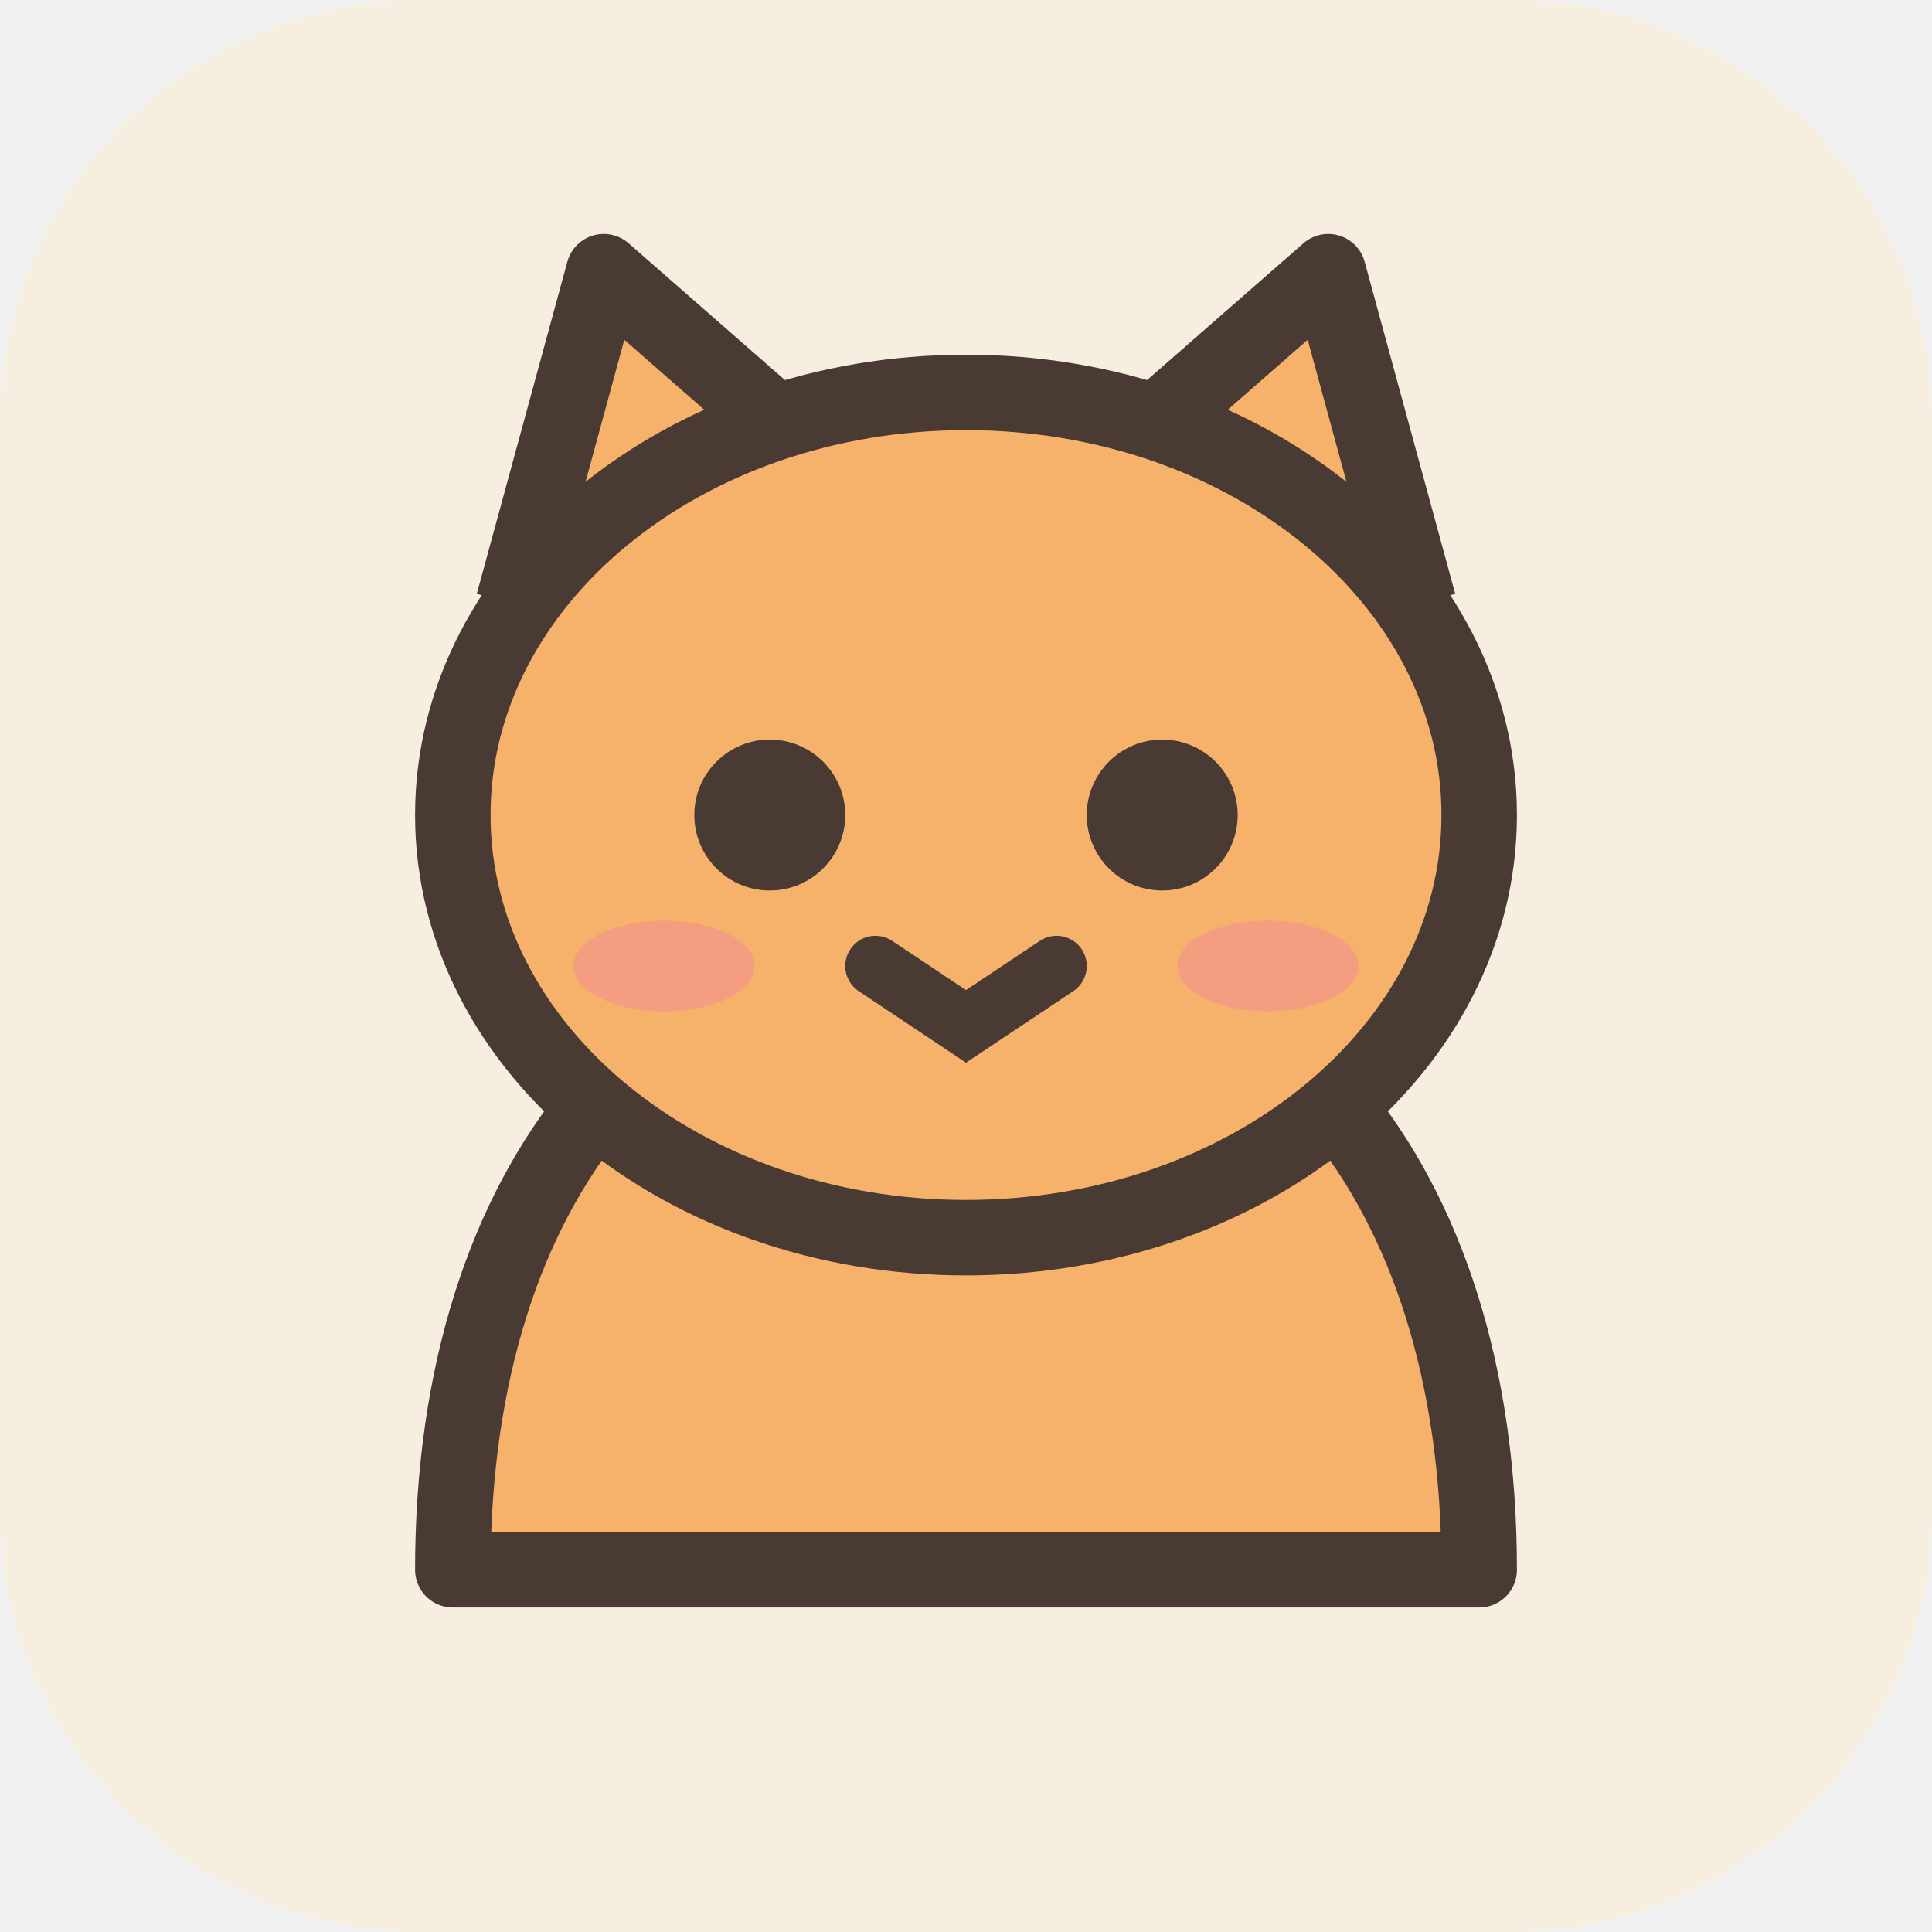
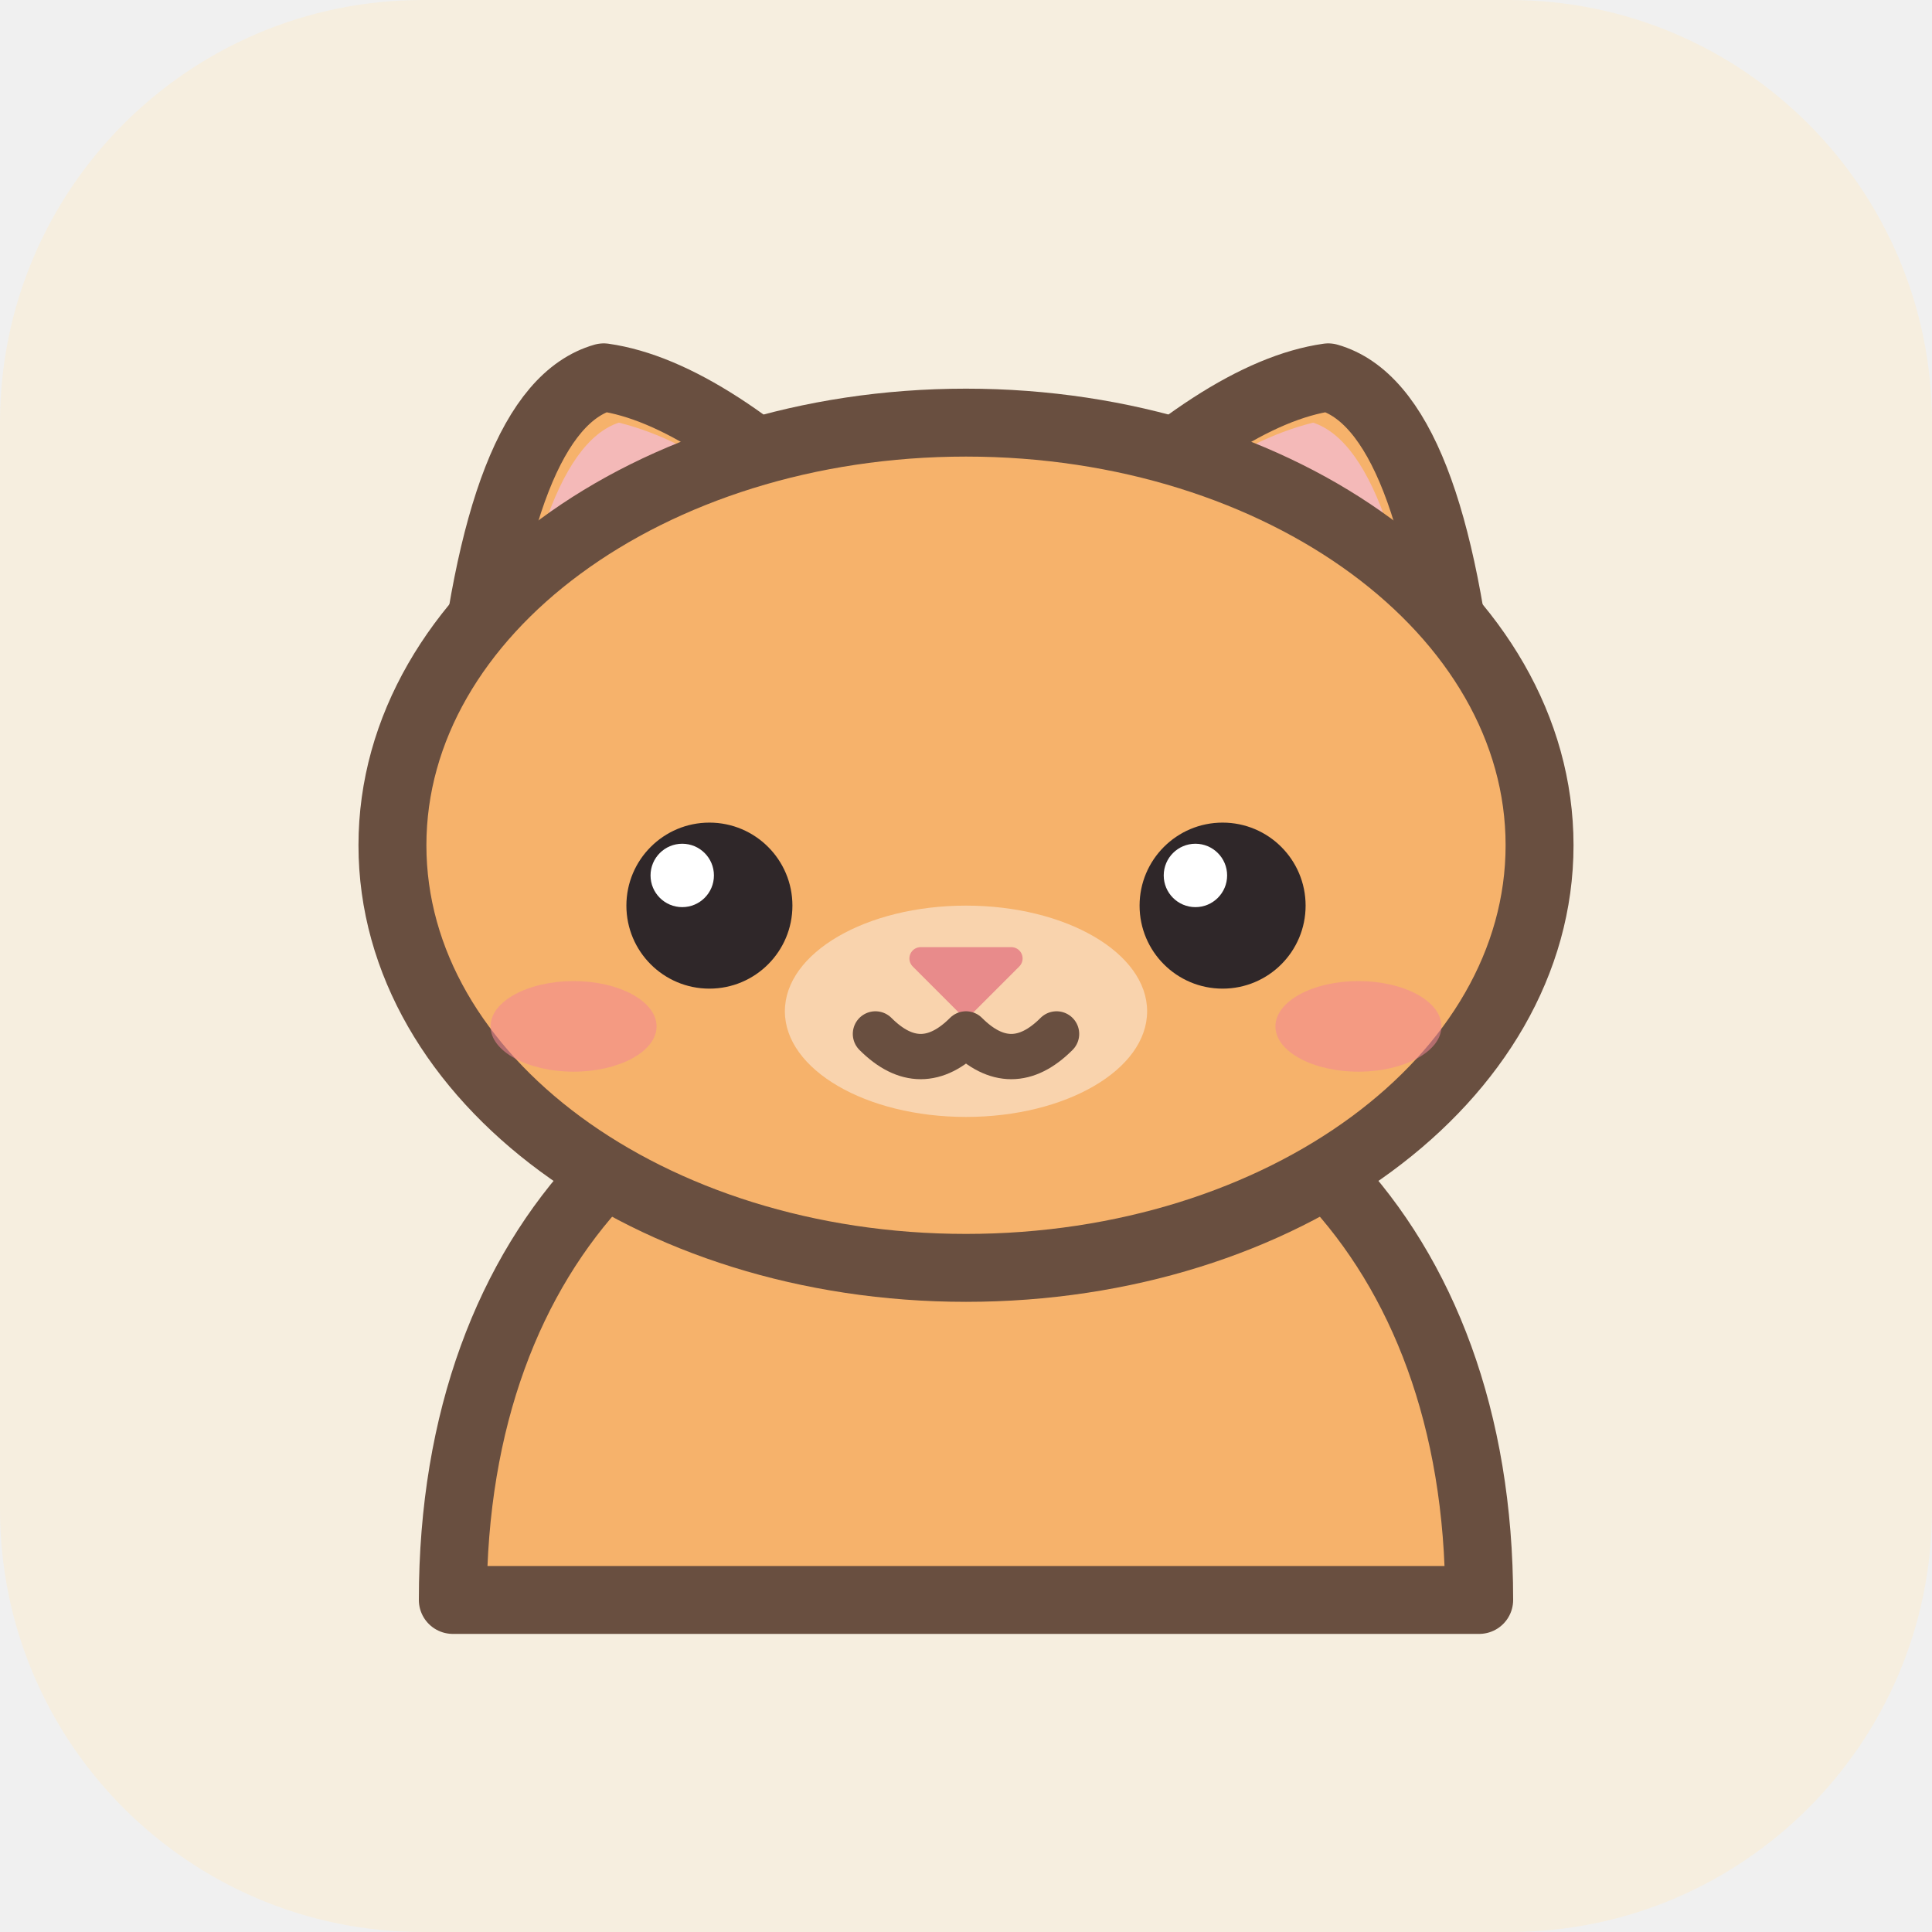
<svg xmlns="http://www.w3.org/2000/svg" viewBox="0 0 128 128">
  <rect width="128" height="128" rx="28" fill="#f6eedf" />
-   <path d="M30 104c0-26 14-42 34-42s34 16 34 42z" fill="#f6b26b" stroke="#4a3a34" stroke-width="5" stroke-linejoin="round" />
-   <path d="M34 40l6-22 16 14M94 40l-6-22-16 14" fill="#f6b26b" stroke="#4a3a34" stroke-width="5" stroke-linejoin="round" />
-   <ellipse cx="64" cy="54" rx="34" ry="28" fill="#f6b26b" stroke="#4a3a34" stroke-width="5" />
-   <circle cx="51" cy="54" r="5" fill="#4a3a34" />
-   <circle cx="77" cy="54" r="5" fill="#4a3a34" />
-   <path d="M58 64l6 4 6-4" fill="none" stroke="#4a3a34" stroke-width="4" stroke-linecap="round" />
-   <ellipse cx="44" cy="64" rx="6" ry="3" fill="#f28796" opacity=".5" />
-   <ellipse cx="84" cy="64" rx="6" ry="3" fill="#f28796" opacity=".5" />
+   <path d="M30 106c0-24 15-38 34-38s34 14 34 38z" fill="#f6b26b" stroke="#694f40" stroke-width="4.5" stroke-linejoin="round" />
+   <path d="M31 48q2-21 9-23q7 1 17 11zM97 48q-2-21-9-23q-7 1-17 11z" fill="#f6b26b" stroke="#694f40" stroke-width="4.5" stroke-linejoin="round" />
+   <path d="M36 35q2-6 5-7q4 1 8 4zM92 35q-2-6-5-7q-4 1-8 4z" fill="#f4b9b8" />
+   <ellipse cx="64" cy="56" rx="38" ry="28" fill="#f6b26b" stroke="#694f40" stroke-width="4.5" />
+   <ellipse cx="64" cy="67" rx="12" ry="7" fill="#f9d3ad" />
+   <circle cx="47" cy="60" r="5.5" fill="#2f2729" />
+   <circle cx="81" cy="60" r="5.5" fill="#2f2729" />
+   <circle cx="45.2" cy="58" r="2.1" fill="#fff" />
+   <circle cx="79.2" cy="58" r="2.1" fill="#fff" />
+   <path d="M61 63.5h6l-3 3z" fill="#e88b8b" stroke="#e88b8b" stroke-width="1.5" stroke-linejoin="round" />
+   <path d="M58 68.5q3 3 6 0q3 3 6 0" fill="none" stroke="#694f40" stroke-width="3" stroke-linecap="round" stroke-linejoin="round" />
+   <ellipse cx="38" cy="68" rx="5.5" ry="3" fill="#f28796" opacity=".55" />
+   <ellipse cx="90" cy="68" rx="5.5" ry="3" fill="#f28796" opacity=".55" />
</svg>
